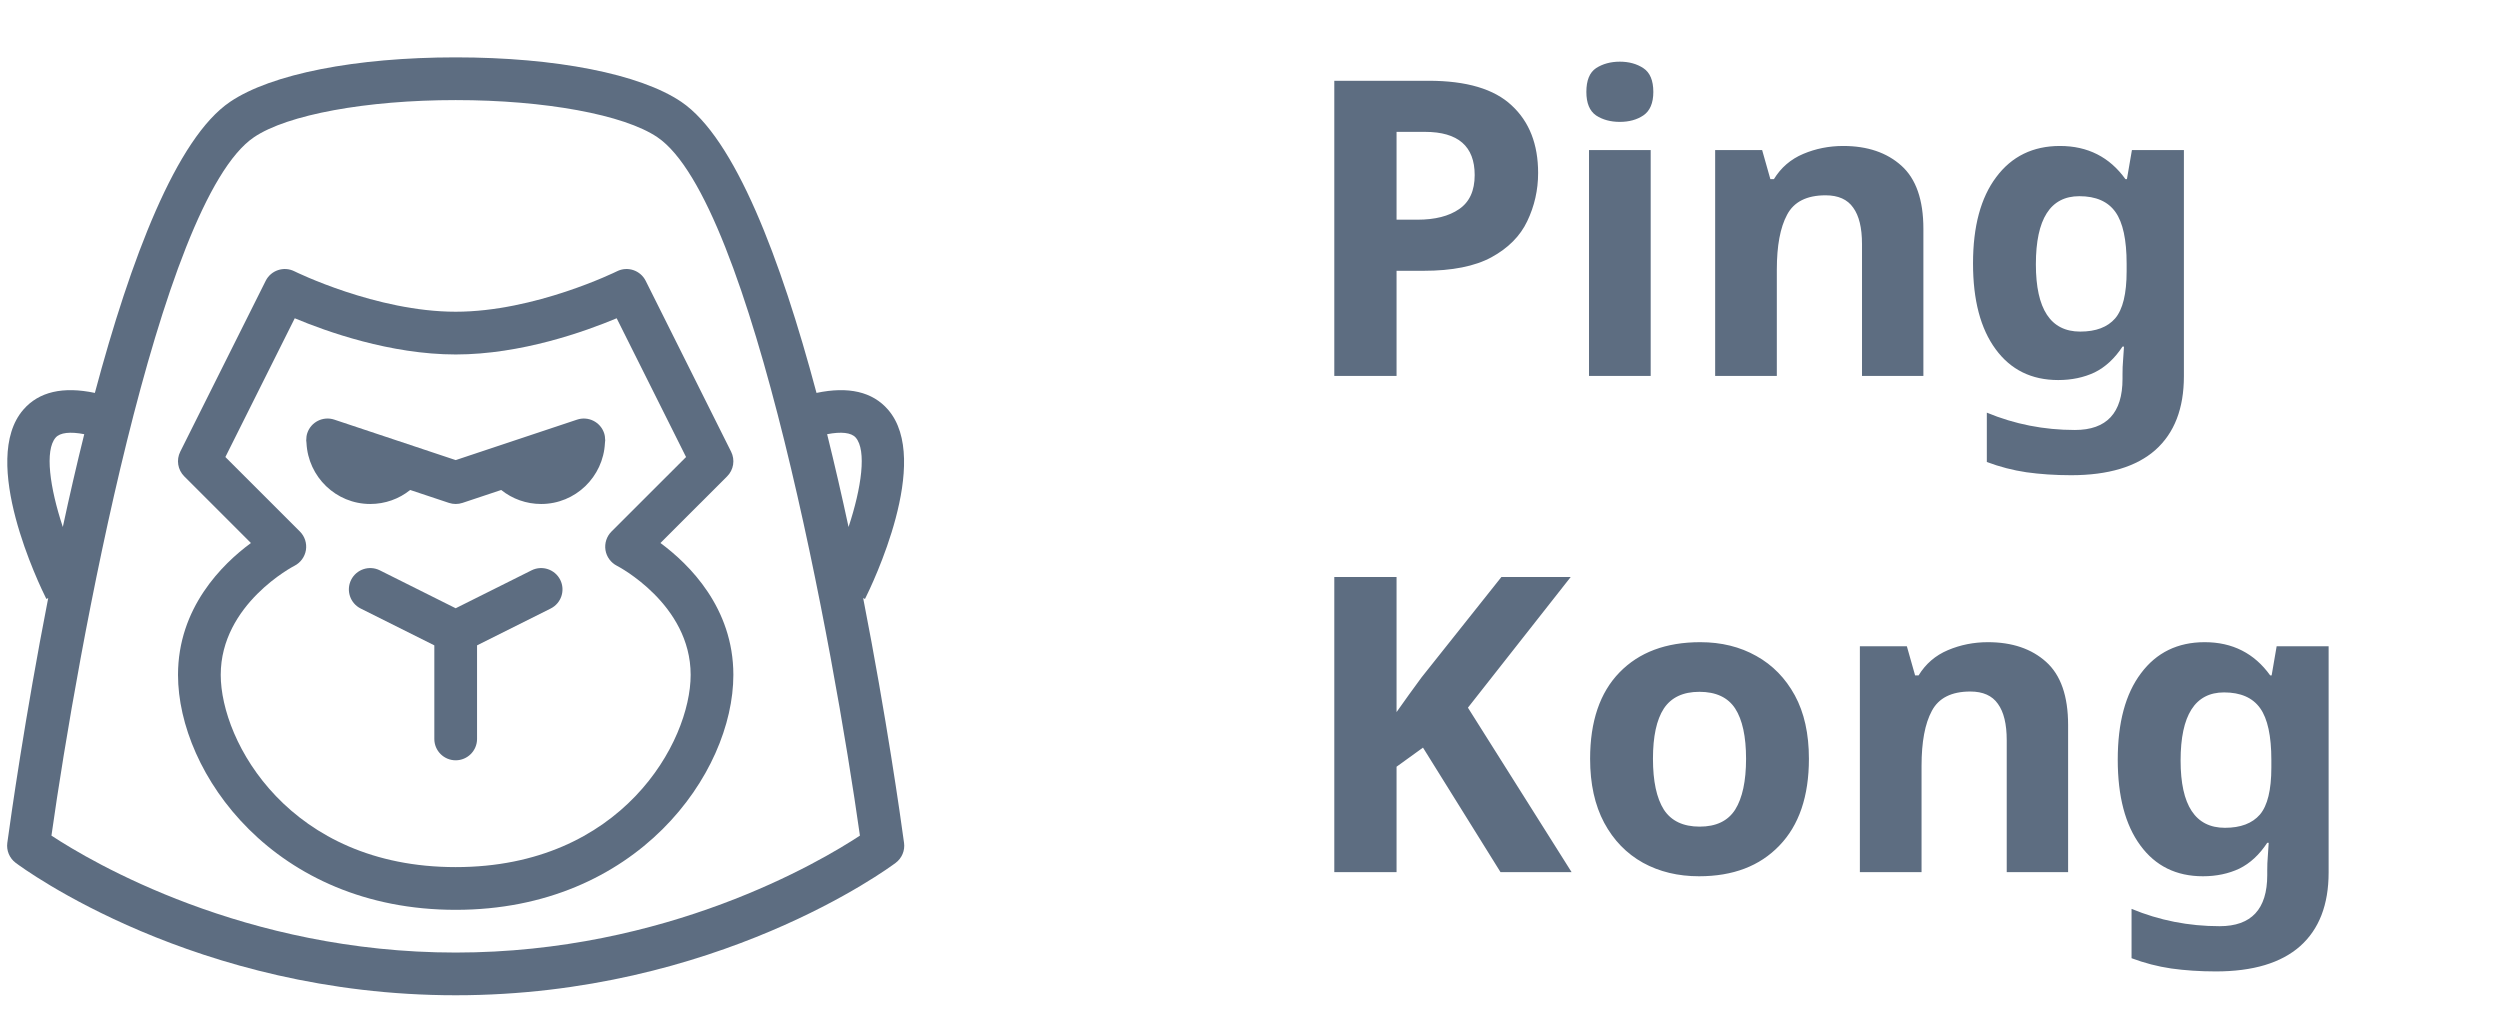
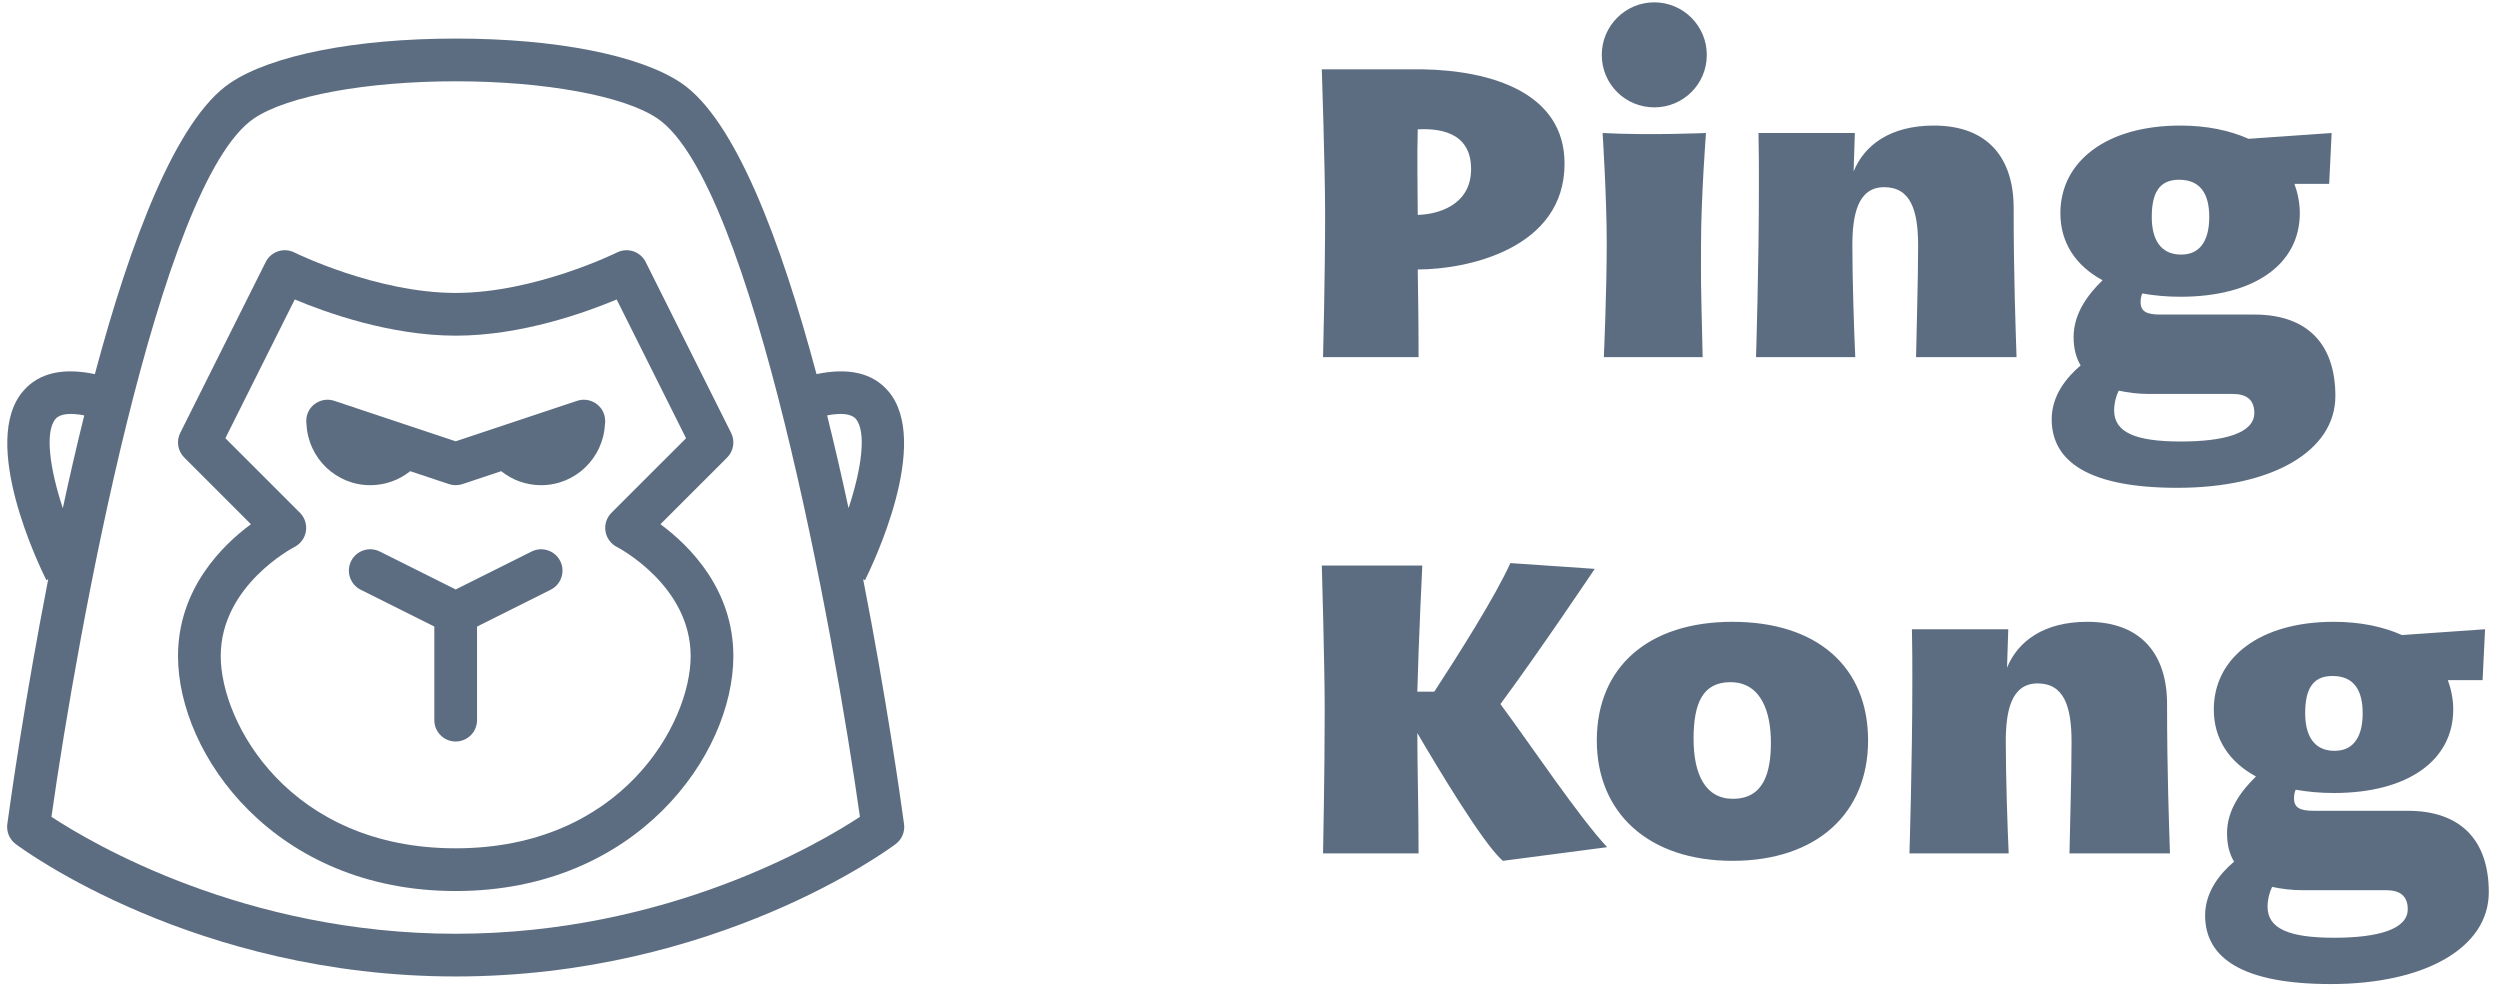
- <svg xmlns="http://www.w3.org/2000/svg" width="133px" height="54px" viewBox="0 0 133 54" version="1.1">
+ <svg xmlns="http://www.w3.org/2000/svg" width="133px" height="53px" viewBox="0 0 133 53" version="1.1">
  <defs />
  <g id="Signup-Angel-User" stroke="none" stroke-width="1" fill="none" fill-rule="evenodd">
-     <g id="Desktop-HD-Copy" transform="translate(-120, -13)" fill="#5D6D81">
-       <g id="Header" transform="translate(120, 16)">
+     <g id="Desktop-HD-Copy" transform="translate(-120, -14)" fill="#5D6D81">
+       <g id="Header" transform="translate(120, 14)">
        <g id="logo">
-           <g id="Gorilla">
+           <g id="Gorilla" transform="translate(0, 2)">
            <path d="M32.826,11.431 C32.783,11.453 28.454,13.584 24.242,13.584 C20.031,13.584 15.702,11.453 15.659,11.431 C15.098,11.151 14.415,11.38 14.135,11.939 L9.589,21.03 C9.37,21.468 9.456,21.996 9.802,22.342 L13.349,25.888 C11.814,27.021 9.47,29.337 9.47,32.903 C9.47,38.142 14.603,45.403 24.242,45.403 C33.882,45.403 39.015,38.142 39.015,32.903 C39.015,29.337 36.67,27.021 35.136,25.888 L38.683,22.342 C39.029,21.996 39.114,21.468 38.895,21.03 L34.35,11.939 C34.07,11.38 33.387,11.151 32.826,11.431 L32.826,11.431 Z M32.529,25.28 C32.271,25.538 32.155,25.904 32.211,26.264 C32.269,26.623 32.496,26.934 32.821,27.1 C32.861,27.119 36.743,29.135 36.743,32.903 C36.743,36.469 33.077,43.13 24.243,43.13 C15.41,43.13 11.743,36.469 11.743,32.903 C11.743,29.134 15.626,27.119 15.665,27.1 C15.99,26.934 16.217,26.623 16.275,26.264 C16.332,25.904 16.215,25.538 15.958,25.28 L11.99,21.314 L15.681,13.932 C17.344,14.63 20.764,15.858 24.244,15.858 C27.724,15.858 31.143,14.63 32.807,13.932 L36.498,21.314 L32.529,25.28 L32.529,25.28 Z" id="Shape" />
            <path d="M28.28,27.341 L24.242,29.359 L20.205,27.341 C19.643,27.061 18.961,27.288 18.68,27.848 C18.4,28.411 18.627,29.093 19.189,29.374 L23.106,31.333 L23.106,36.312 C23.106,36.939 23.614,37.448 24.242,37.448 C24.87,37.448 25.379,36.939 25.379,36.312 L25.379,31.333 L29.296,29.374 C29.858,29.093 30.085,28.411 29.805,27.848 C29.524,27.288 28.842,27.061 28.28,27.341 L28.28,27.341 Z" id="Shape" />
            <path d="M32.139,20.043 C31.941,19.448 31.296,19.127 30.702,19.324 L24.242,21.477 L17.784,19.324 C17.189,19.126 16.544,19.448 16.347,20.043 C16.307,20.162 16.294,20.283 16.294,20.402 C16.293,20.402 16.289,20.402 16.289,20.402 C16.289,20.417 16.293,20.43 16.293,20.445 C16.295,20.486 16.299,20.526 16.305,20.566 C16.392,22.369 17.874,23.812 19.698,23.812 C20.486,23.812 21.227,23.545 21.823,23.067 L23.885,23.754 C24.002,23.792 24.123,23.812 24.244,23.812 C24.365,23.812 24.486,23.792 24.603,23.754 L26.664,23.067 C27.261,23.545 28.002,23.812 28.789,23.812 C30.613,23.812 32.095,22.369 32.183,20.566 C32.189,20.526 32.193,20.486 32.195,20.445 C32.195,20.43 32.199,20.417 32.199,20.402 C32.199,20.402 32.195,20.402 32.194,20.402 C32.192,20.283 32.179,20.162 32.139,20.043 L32.139,20.043 Z" id="Shape" />
            <path d="M48.095,41.84 C47.913,40.497 47.161,35.167 45.92,28.817 L46.018,28.865 C46.391,28.12 49.592,21.502 47.242,18.792 C46.414,17.838 45.133,17.546 43.438,17.903 C41.532,10.77 39.101,4.348 36.242,2.416 C34.052,0.936 29.567,0.052 24.242,0.052 L24.242,0.052 C18.917,0.052 14.432,0.936 12.243,2.416 C9.384,4.348 6.953,10.77 5.047,17.903 C3.353,17.546 2.071,17.838 1.243,18.792 C-1.108,21.502 2.094,28.12 2.467,28.865 L2.565,28.817 C1.324,35.167 0.572,40.497 0.389,41.84 C0.334,42.248 0.504,42.655 0.833,42.902 C1.217,43.191 10.386,49.948 24.242,49.948 C38.098,49.948 47.268,43.191 47.652,42.902 C47.981,42.655 48.152,42.248 48.095,41.84 L48.095,41.84 Z M2.96,20.281 C3.193,20.012 3.733,19.954 4.482,20.099 C4.073,21.744 3.693,23.402 3.342,25.036 C2.647,22.935 2.373,20.958 2.96,20.281 L2.96,20.281 Z M24.242,47.676 C13.004,47.676 4.853,42.848 2.737,41.455 C4.123,31.629 8.466,7.711 13.515,4.298 C15.289,3.099 19.499,2.325 24.242,2.325 L24.242,2.325 C28.985,2.325 33.196,3.099 34.97,4.298 C40.019,7.71 44.361,31.629 45.748,41.455 C43.632,42.848 35.481,47.676 24.242,47.676 L24.242,47.676 Z M45.143,25.036 C44.792,23.402 44.411,21.744 44.003,20.099 C44.752,19.954 45.292,20.011 45.525,20.281 C46.111,20.958 45.838,22.935 45.143,25.036 L45.143,25.036 Z" id="Shape" />
          </g>
-           <text id="Ping" font-family="MEgalopolis Extra" font-size="22" font-style="expanded" font-weight="633">
-             <tspan x="69" y="17">Ping</tspan>
-             <tspan x="69" y="43.4">Kong</tspan>
-           </text>
+           <path d="M83.234,8.704 C83.234,4.942 79.362,3.754 75.688,3.688 C75.688,3.688 75.688,3.688 70.32,3.688 C70.32,3.688 70.496,8.99 70.496,11.388 C70.496,14.71 70.386,19 70.386,19 L75.468,19 C75.468,17.086 75.446,15.964 75.424,14.336 C78.064,14.336 83.234,13.236 83.234,8.704 L83.234,8.704 Z M75.424,11.432 C75.424,10.266 75.38,8.352 75.424,6.878 C76.436,6.834 78.262,6.944 78.262,8.99 C78.262,10.97 76.414,11.41 75.424,11.432 L75.424,11.432 Z M90.582,19 C90.472,14.402 90.494,15.37 90.494,13.038 C90.494,10.53 90.758,7.076 90.758,7.076 C90.758,7.076 87.722,7.208 85.258,7.076 C85.258,7.076 85.478,10.486 85.478,12.928 C85.478,15.568 85.324,19 85.324,19 L90.582,19 Z M90.802,2.918 C90.802,1.378 89.548,0.124 88.008,0.124 C86.468,0.124 85.214,1.378 85.214,2.918 C85.214,4.48 86.468,5.712 88.008,5.712 C89.548,5.712 90.802,4.48 90.802,2.918 L90.802,2.918 Z M107.28,19 C107.236,17.592 107.126,14.754 107.126,11.058 C107.126,8.44 105.784,6.68 102.88,6.68 C100.57,6.68 99.184,7.714 98.612,9.122 C98.634,8.506 98.656,7.802 98.678,7.076 L93.552,7.076 C93.574,8.044 93.574,8.99 93.574,9.804 C93.574,14.182 93.42,19 93.42,19 L98.7,19 C98.634,17.548 98.546,14.886 98.546,13.06 C98.546,11.476 98.81,9.958 100.24,9.958 C101.648,9.958 102.044,11.19 102.044,13.06 C102.044,14.952 101.956,17.614 101.934,19 L107.28,19 Z M123.912,9.782 L124.044,7.076 L119.622,7.384 C118.632,6.944 117.422,6.68 115.992,6.68 C112.054,6.68 109.612,8.594 109.612,11.344 C109.612,12.906 110.426,14.138 111.856,14.908 C111.064,15.678 110.316,16.69 110.316,17.922 C110.316,18.538 110.448,19.044 110.69,19.44 C109.964,20.056 109.15,21.024 109.15,22.3 C109.15,24.588 111.174,25.952 115.838,25.952 C120.854,25.952 124.242,24.016 124.242,21.068 C124.242,18.296 122.746,16.734 119.93,16.734 L114.936,16.734 C114.21,16.734 113.88,16.58 113.88,16.074 C113.88,15.92 113.902,15.766 113.968,15.612 C114.584,15.722 115.266,15.788 115.992,15.788 C119.974,15.788 122.35,14.028 122.35,11.344 C122.35,10.794 122.24,10.266 122.064,9.782 L123.912,9.782 Z M118.786,20.958 C119.49,20.958 119.93,21.244 119.93,21.97 C119.93,23.048 118.324,23.488 116.014,23.488 C113.616,23.488 112.472,23.004 112.472,21.838 C112.472,21.464 112.56,21.112 112.714,20.782 C113.22,20.892 113.77,20.958 114.298,20.958 L118.786,20.958 Z M114.474,11.542 C114.474,10.332 114.826,9.562 115.926,9.562 C117.092,9.562 117.532,10.354 117.532,11.542 C117.532,12.598 117.18,13.544 116.036,13.544 C114.936,13.544 114.474,12.73 114.474,11.542 L114.474,11.542 Z M75.402,36.798 C75.468,34.158 75.666,30.088 75.666,30.088 L70.32,30.088 C70.32,30.088 70.474,35.39 70.474,37.788 C70.474,41.11 70.386,45.4 70.386,45.4 L75.468,45.4 C75.468,42.87 75.402,40.934 75.402,38.998 C76.458,40.802 78.944,44.96 79.956,45.796 L85.5,45.07 C83.982,43.442 81.408,39.592 79.824,37.458 C81.936,34.598 84.84,30.264 84.84,30.264 L80.352,29.956 C79.56,31.716 77.58,34.84 76.304,36.798 L75.402,36.798 Z M92.166,33.08 C87.7,33.08 84.95,35.478 84.95,39.394 C84.95,43.244 87.7,45.796 92.166,45.796 C96.676,45.796 99.382,43.244 99.382,39.394 C99.382,35.478 96.676,33.08 92.166,33.08 L92.166,33.08 Z M90.098,39.306 C90.098,37.414 90.582,36.292 92.056,36.292 C93.706,36.292 94.212,37.898 94.212,39.504 C94.212,41.088 93.838,42.496 92.188,42.496 C90.714,42.496 90.098,41.176 90.098,39.306 L90.098,39.306 Z M115.442,45.4 C115.398,43.992 115.288,41.154 115.288,37.458 C115.288,34.84 113.946,33.08 111.042,33.08 C108.732,33.08 107.346,34.114 106.774,35.522 C106.796,34.906 106.818,34.202 106.84,33.476 L101.714,33.476 C101.736,34.444 101.736,35.39 101.736,36.204 C101.736,40.582 101.582,45.4 101.582,45.4 L106.862,45.4 C106.796,43.948 106.708,41.286 106.708,39.46 C106.708,37.876 106.972,36.358 108.402,36.358 C109.81,36.358 110.206,37.59 110.206,39.46 C110.206,41.352 110.118,44.014 110.096,45.4 L115.442,45.4 Z M132.074,36.182 L132.206,33.476 L127.784,33.784 C126.794,33.344 125.584,33.08 124.154,33.08 C120.216,33.08 117.774,34.994 117.774,37.744 C117.774,39.306 118.588,40.538 120.018,41.308 C119.226,42.078 118.478,43.09 118.478,44.322 C118.478,44.938 118.61,45.444 118.852,45.84 C118.126,46.456 117.312,47.424 117.312,48.7 C117.312,50.988 119.336,52.352 124,52.352 C129.016,52.352 132.404,50.416 132.404,47.468 C132.404,44.696 130.908,43.134 128.092,43.134 L123.098,43.134 C122.372,43.134 122.042,42.98 122.042,42.474 C122.042,42.32 122.064,42.166 122.13,42.012 C122.746,42.122 123.428,42.188 124.154,42.188 C128.136,42.188 130.512,40.428 130.512,37.744 C130.512,37.194 130.402,36.666 130.226,36.182 L132.074,36.182 Z M126.948,47.358 C127.652,47.358 128.092,47.644 128.092,48.37 C128.092,49.448 126.486,49.888 124.176,49.888 C121.778,49.888 120.634,49.404 120.634,48.238 C120.634,47.864 120.722,47.512 120.876,47.182 C121.382,47.292 121.932,47.358 122.46,47.358 L126.948,47.358 Z M122.636,37.942 C122.636,36.732 122.988,35.962 124.088,35.962 C125.254,35.962 125.694,36.754 125.694,37.942 C125.694,38.998 125.342,39.944 124.198,39.944 C123.098,39.944 122.636,39.13 122.636,37.942 L122.636,37.942 Z" id="Ping" />
        </g>
      </g>
    </g>
  </g>
</svg>
